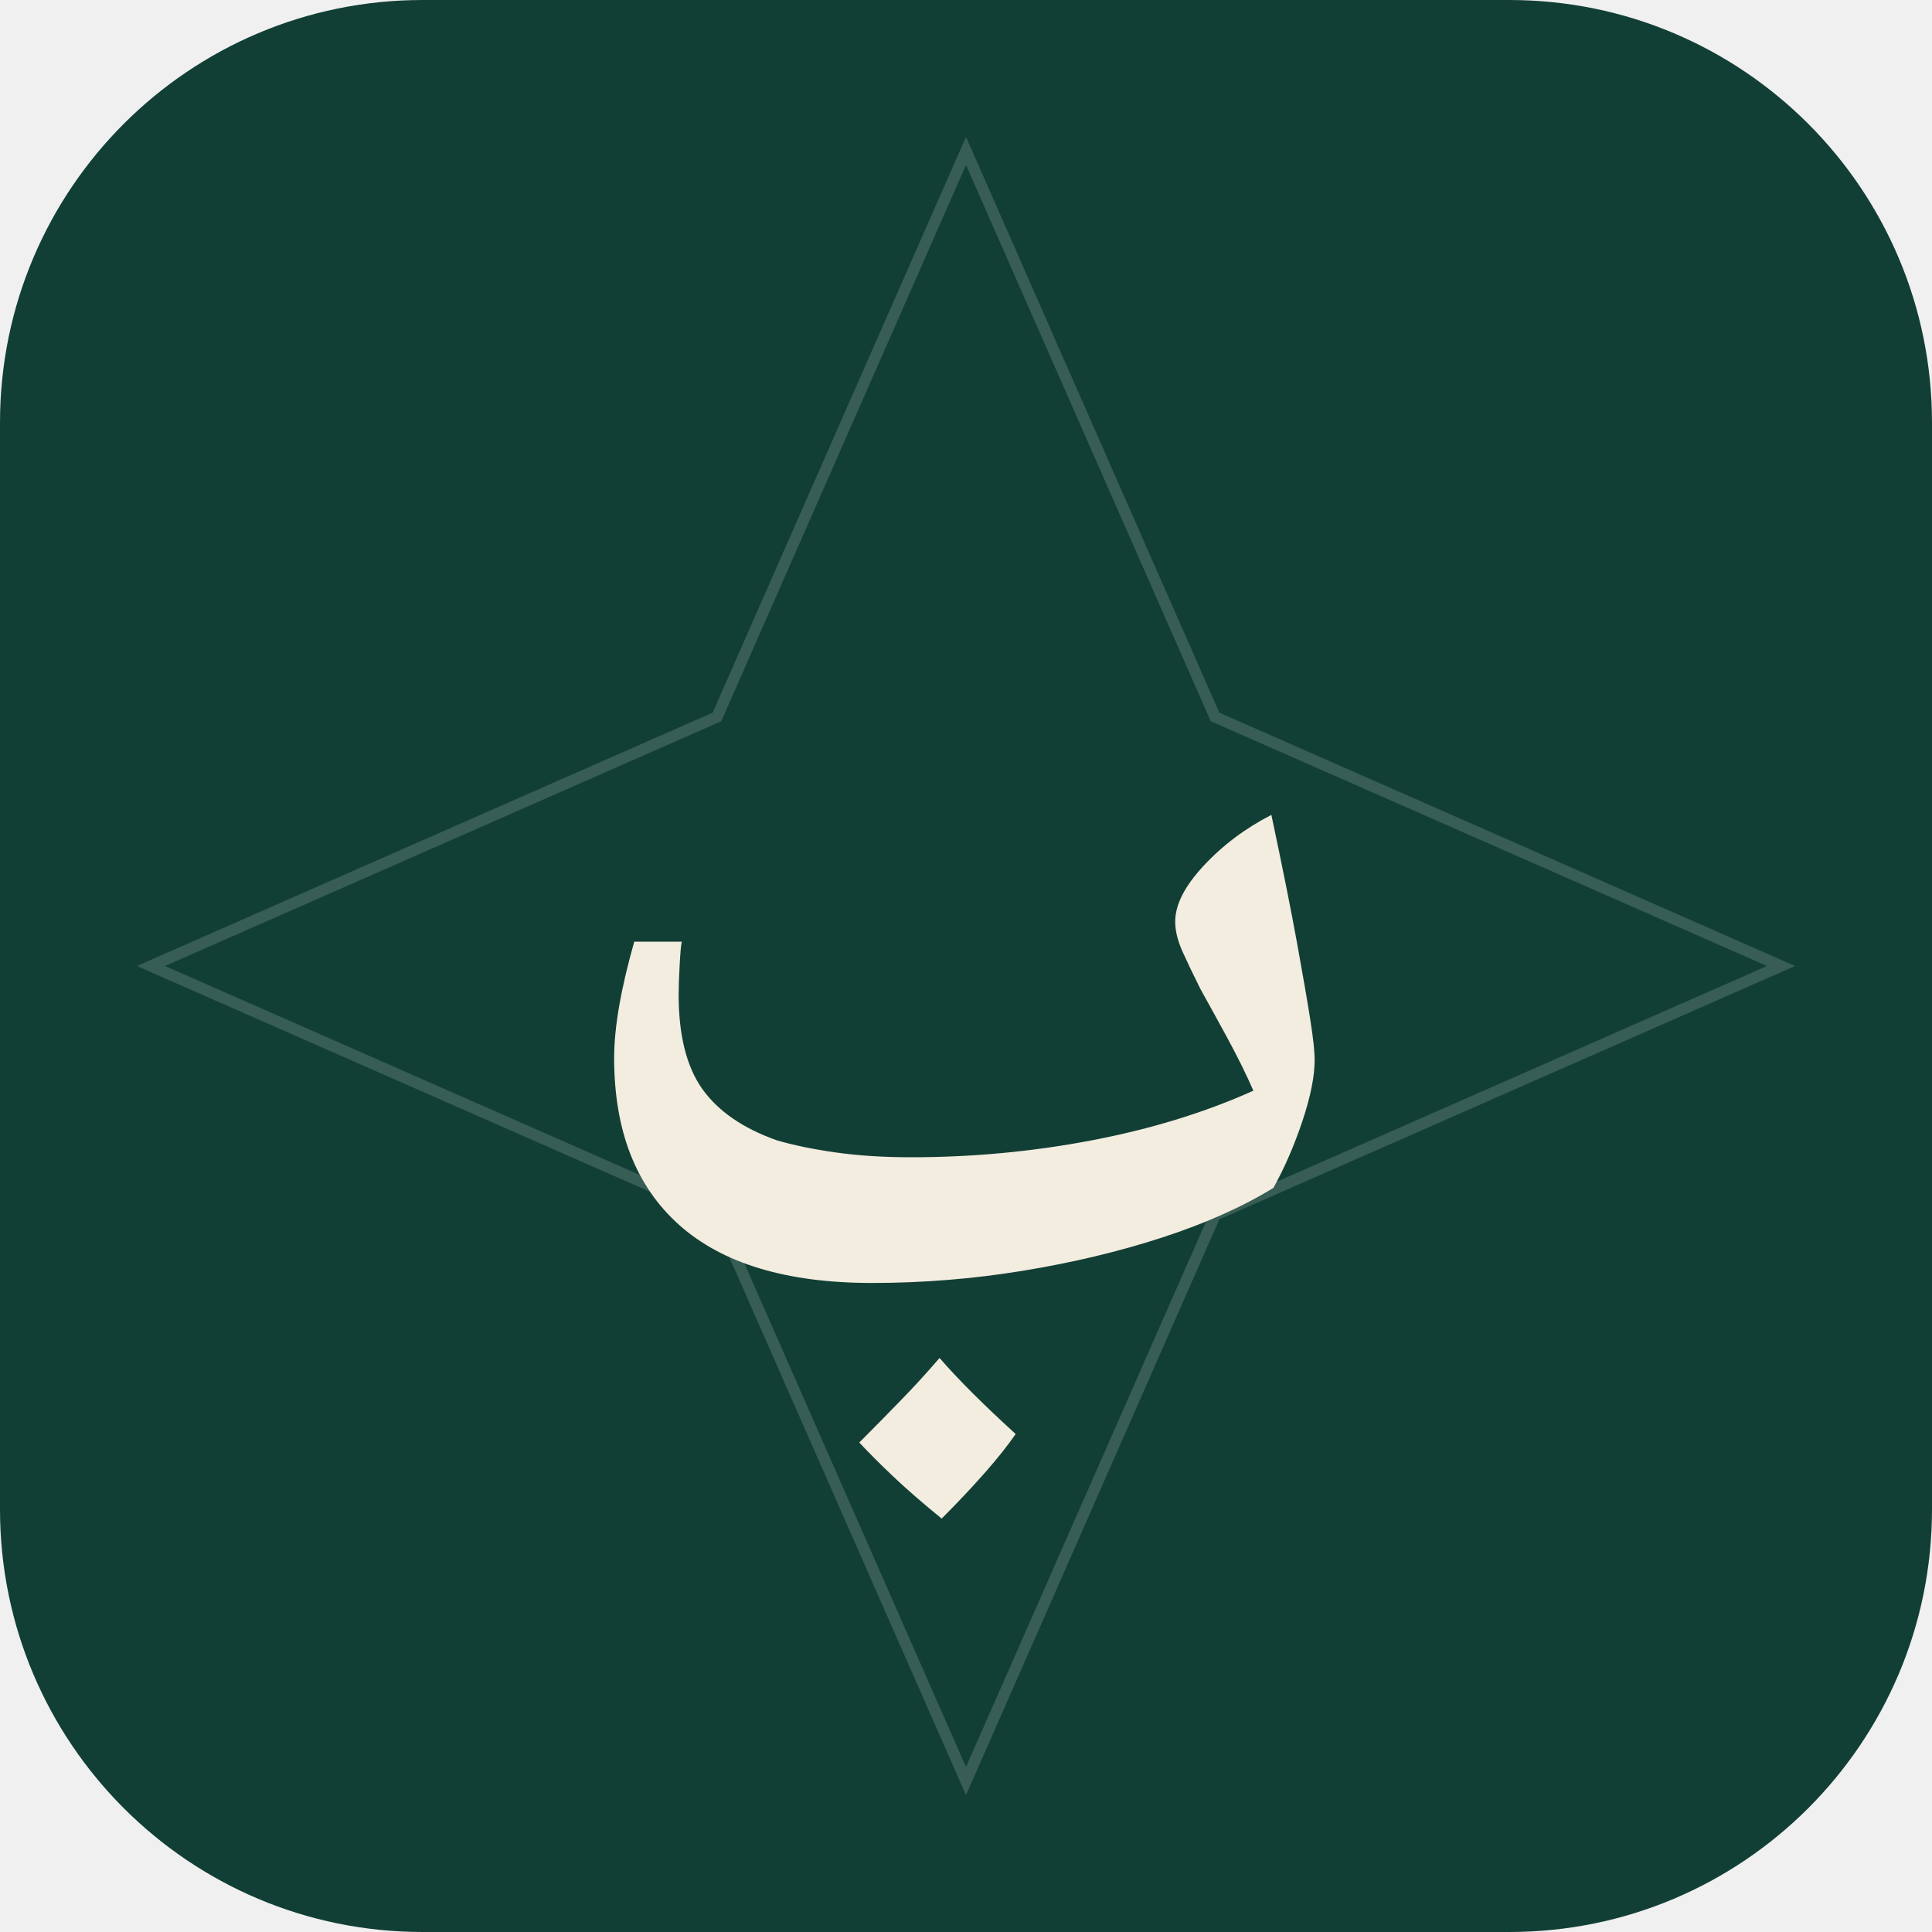
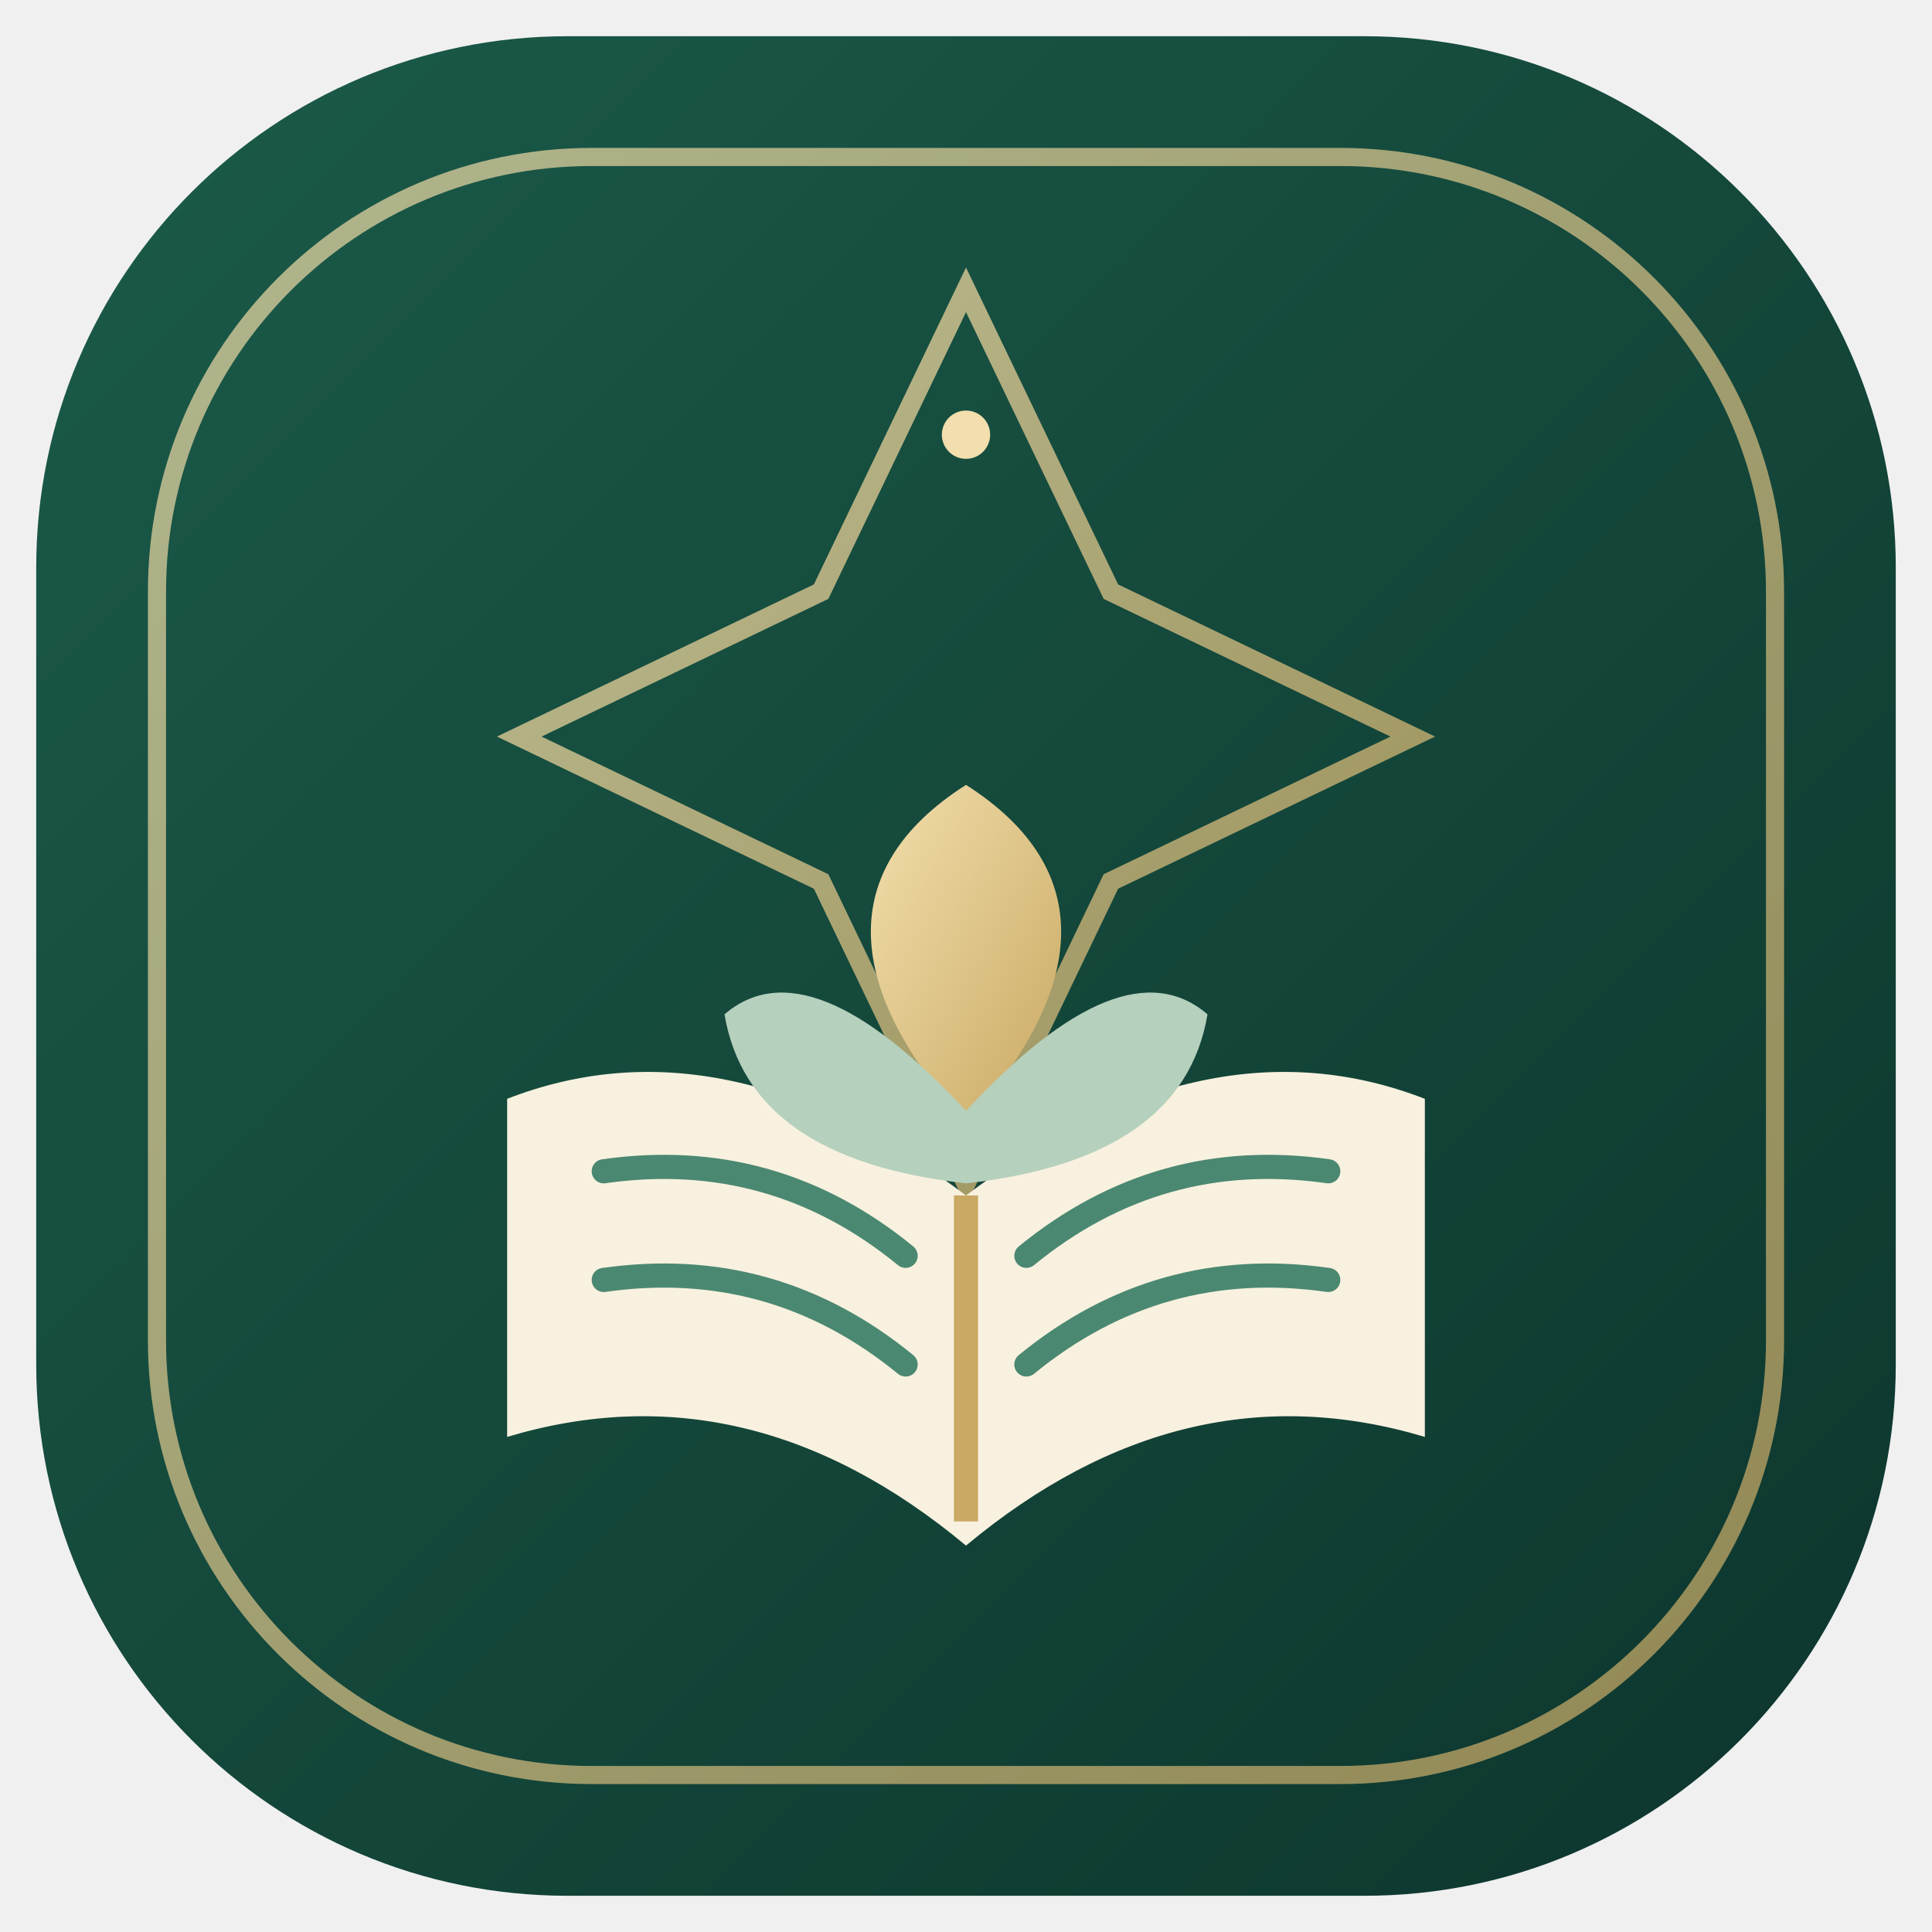
- <svg xmlns="http://www.w3.org/2000/svg" viewBox="0 0 512 512">
-   <rect width="512" height="512" rx="112" fill="#123f35" />
-   <g fill="none" stroke="#fff" stroke-opacity=".16" stroke-width="3">
-     <path d="M256 40l66 150 150 66-150 66-66 150-66-150L40 256l150-66z" />
-   </g>
-   <text x="256" y="340" font-family="Noto Naskh Arabic,Amiri,Tahoma,serif" font-size="280" font-weight="700" text-anchor="middle" fill="#f3eddf">ب</text>
+ <svg xmlns="http://www.w3.org/2000/svg" viewBox="0 0 160 160" role="img" aria-labelledby="title">
+   <defs>
+     <linearGradient id="g" x1="0" y1="0" x2="1" y2="1">
+       <stop stop-color="#1b5b49" />
+       <stop offset="1" stop-color="#0d352d" />
+     </linearGradient>
+     <linearGradient id="gold" x1="0" y1="0" x2="1" y2="1">
+       <stop stop-color="#f2dfad" />
+       <stop offset="1" stop-color="#c9a963" />
+     </linearGradient>
+   </defs>
+   <rect x="3" y="3" width="154" height="154" rx="44" fill="url(#g)" />
+   <rect x="13" y="13" width="134" height="134" rx="36" fill="none" stroke="url(#gold)" stroke-opacity=".7" stroke-width="1.5" />
+   <path d="M80 24 92 49 117 61 92 73 80 98 68 73 43 61 68 49Z" fill="none" stroke="url(#gold)" stroke-width="1.6" opacity=".75" />
+   <path d="M42 91 Q60 84 80 99 Q100 84 118 91 L118 119 Q98 113 80 128 Q62 113 42 119Z" fill="#f8f1df" />
+   <path d="M80 99V126" stroke="#c9a963" stroke-width="2" />
+   <path d="M50 97 Q64 95 75 104 M50 106 Q64 104 75 113 M110 97 Q96 95 85 104 M110 106 Q96 104 85 113" fill="none" stroke="#4b8871" stroke-width="2" stroke-linecap="round" />
+   <path d="M80 93 C70 82 69 72 80 65 C91 72 90 82 80 93Z" fill="url(#gold)" />
+   <path d="M80 92 Q67 78 60 84 Q62 96 80 98 Q98 96 100 84 Q93 78 80 92Z" fill="#b5d0bd" />
+   <circle cx="80" cy="36" r="2" fill="#f2dfad" />
</svg>
